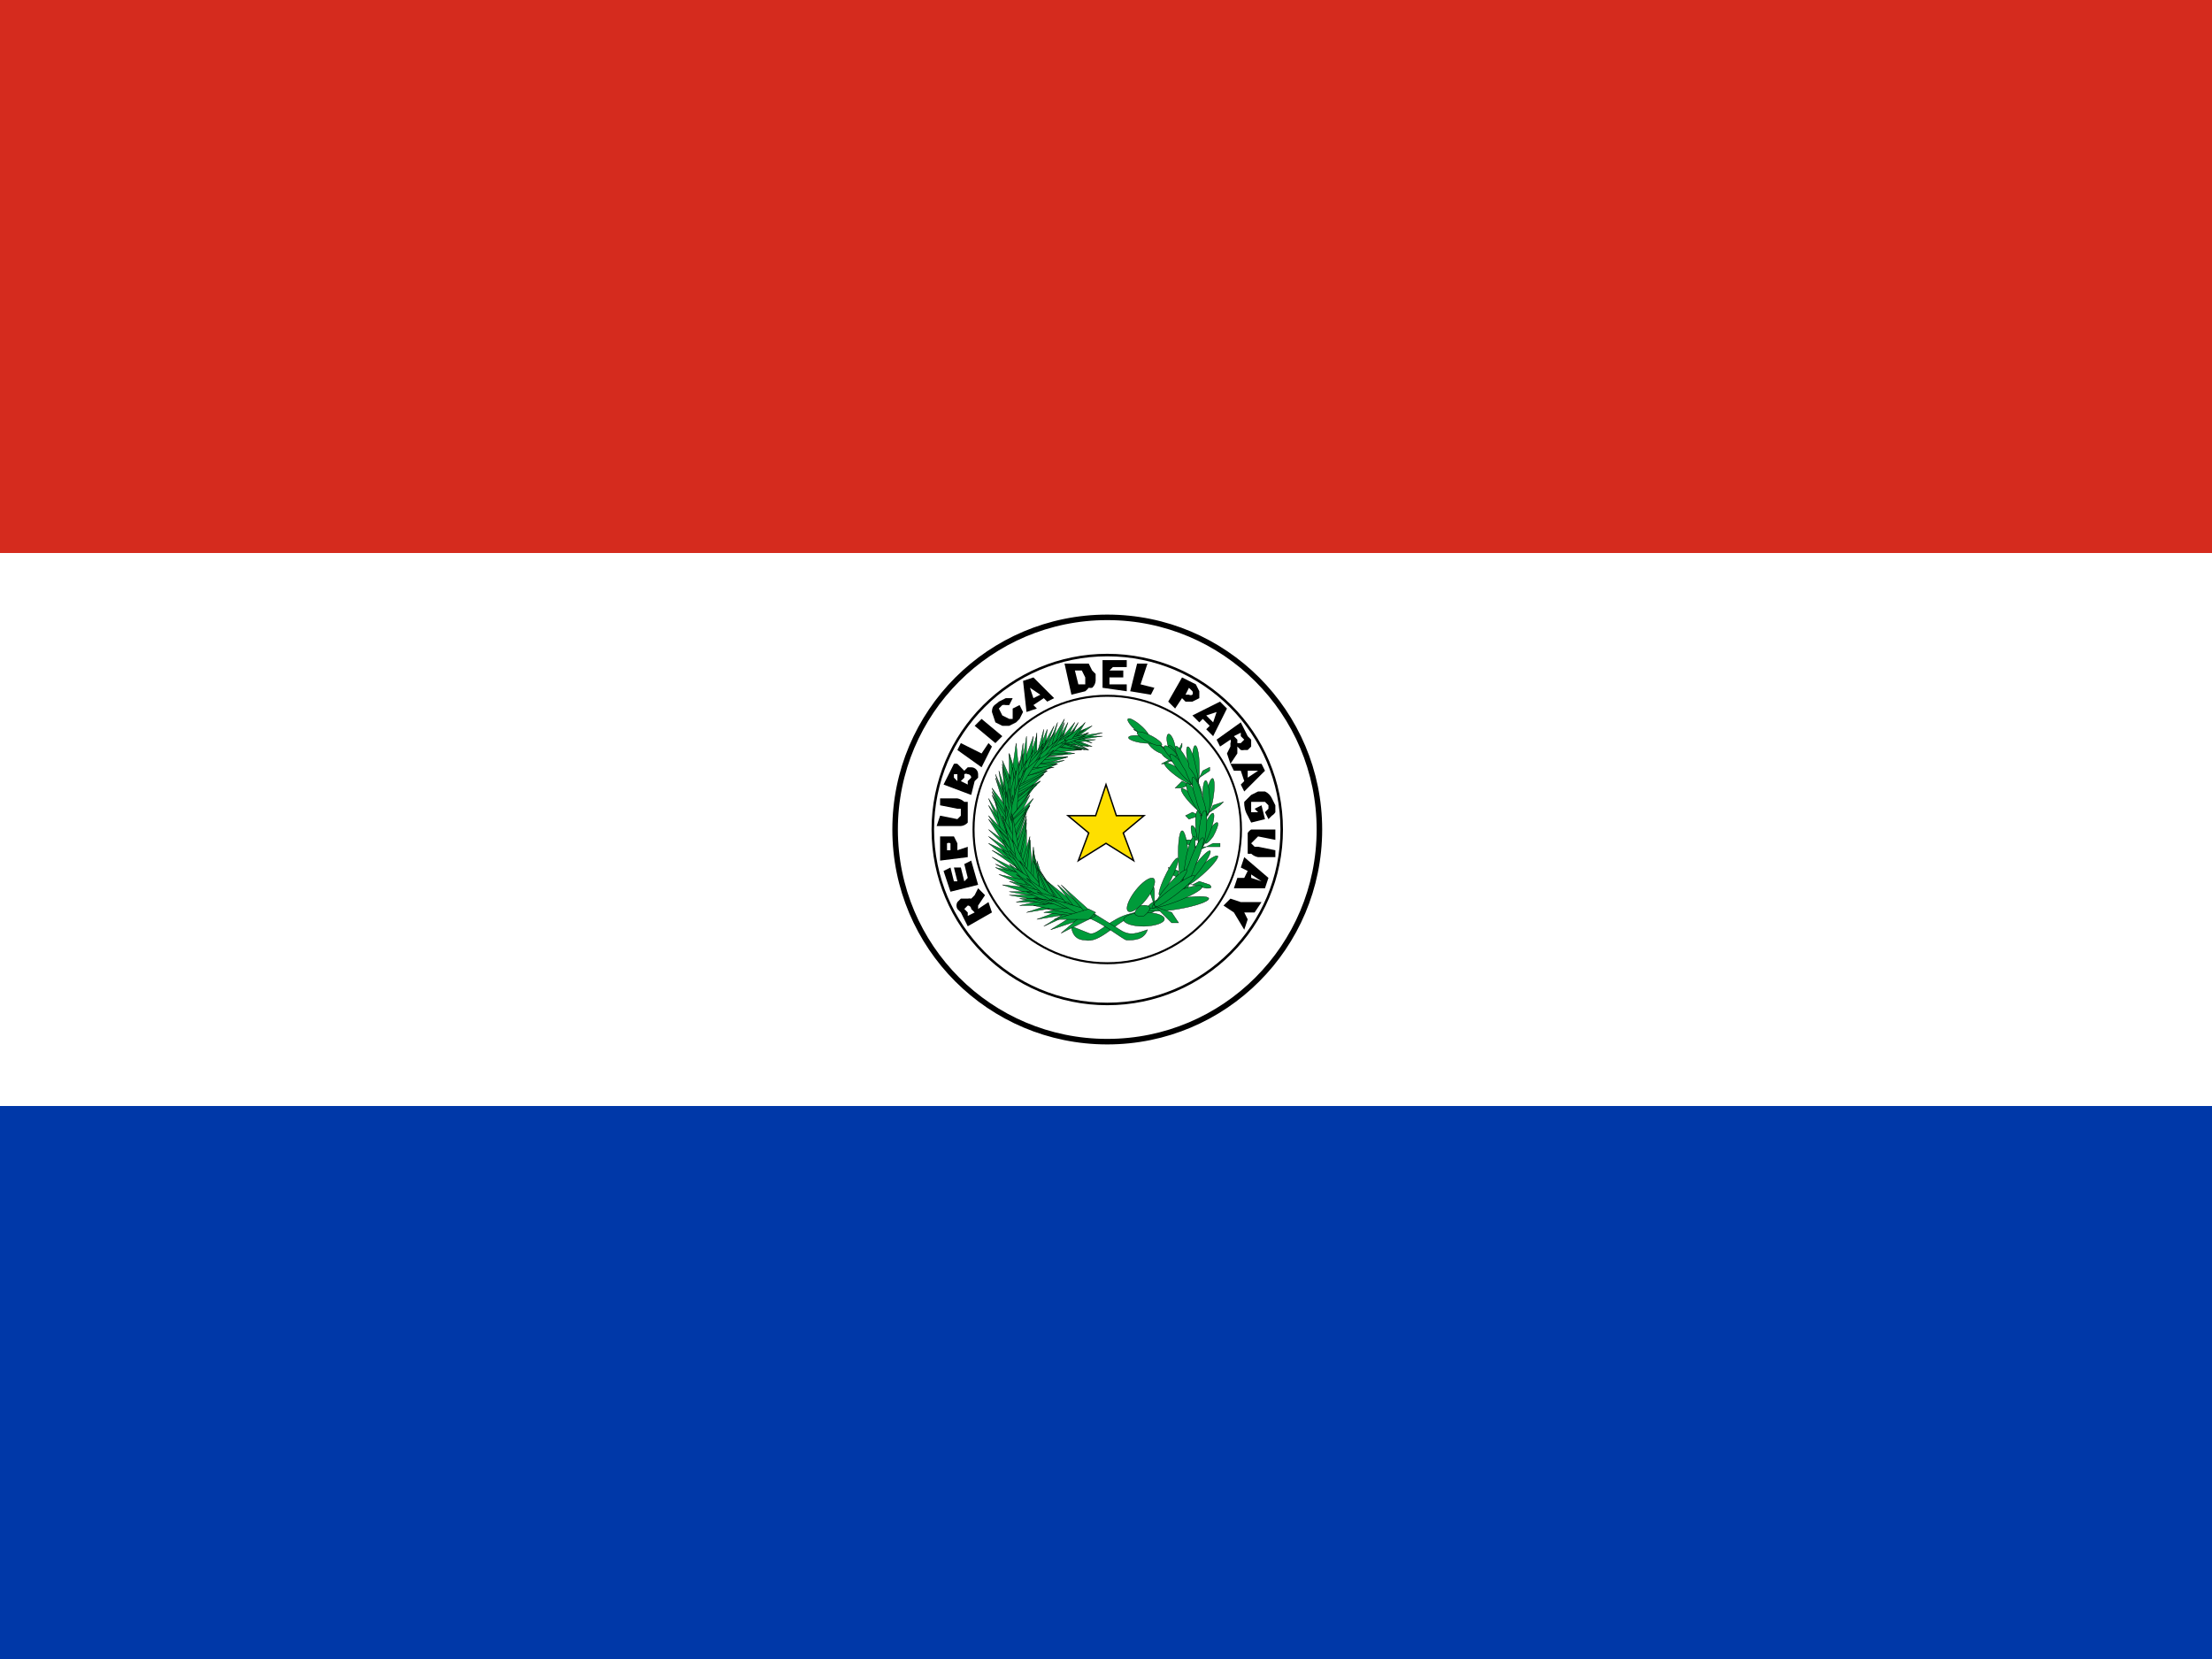
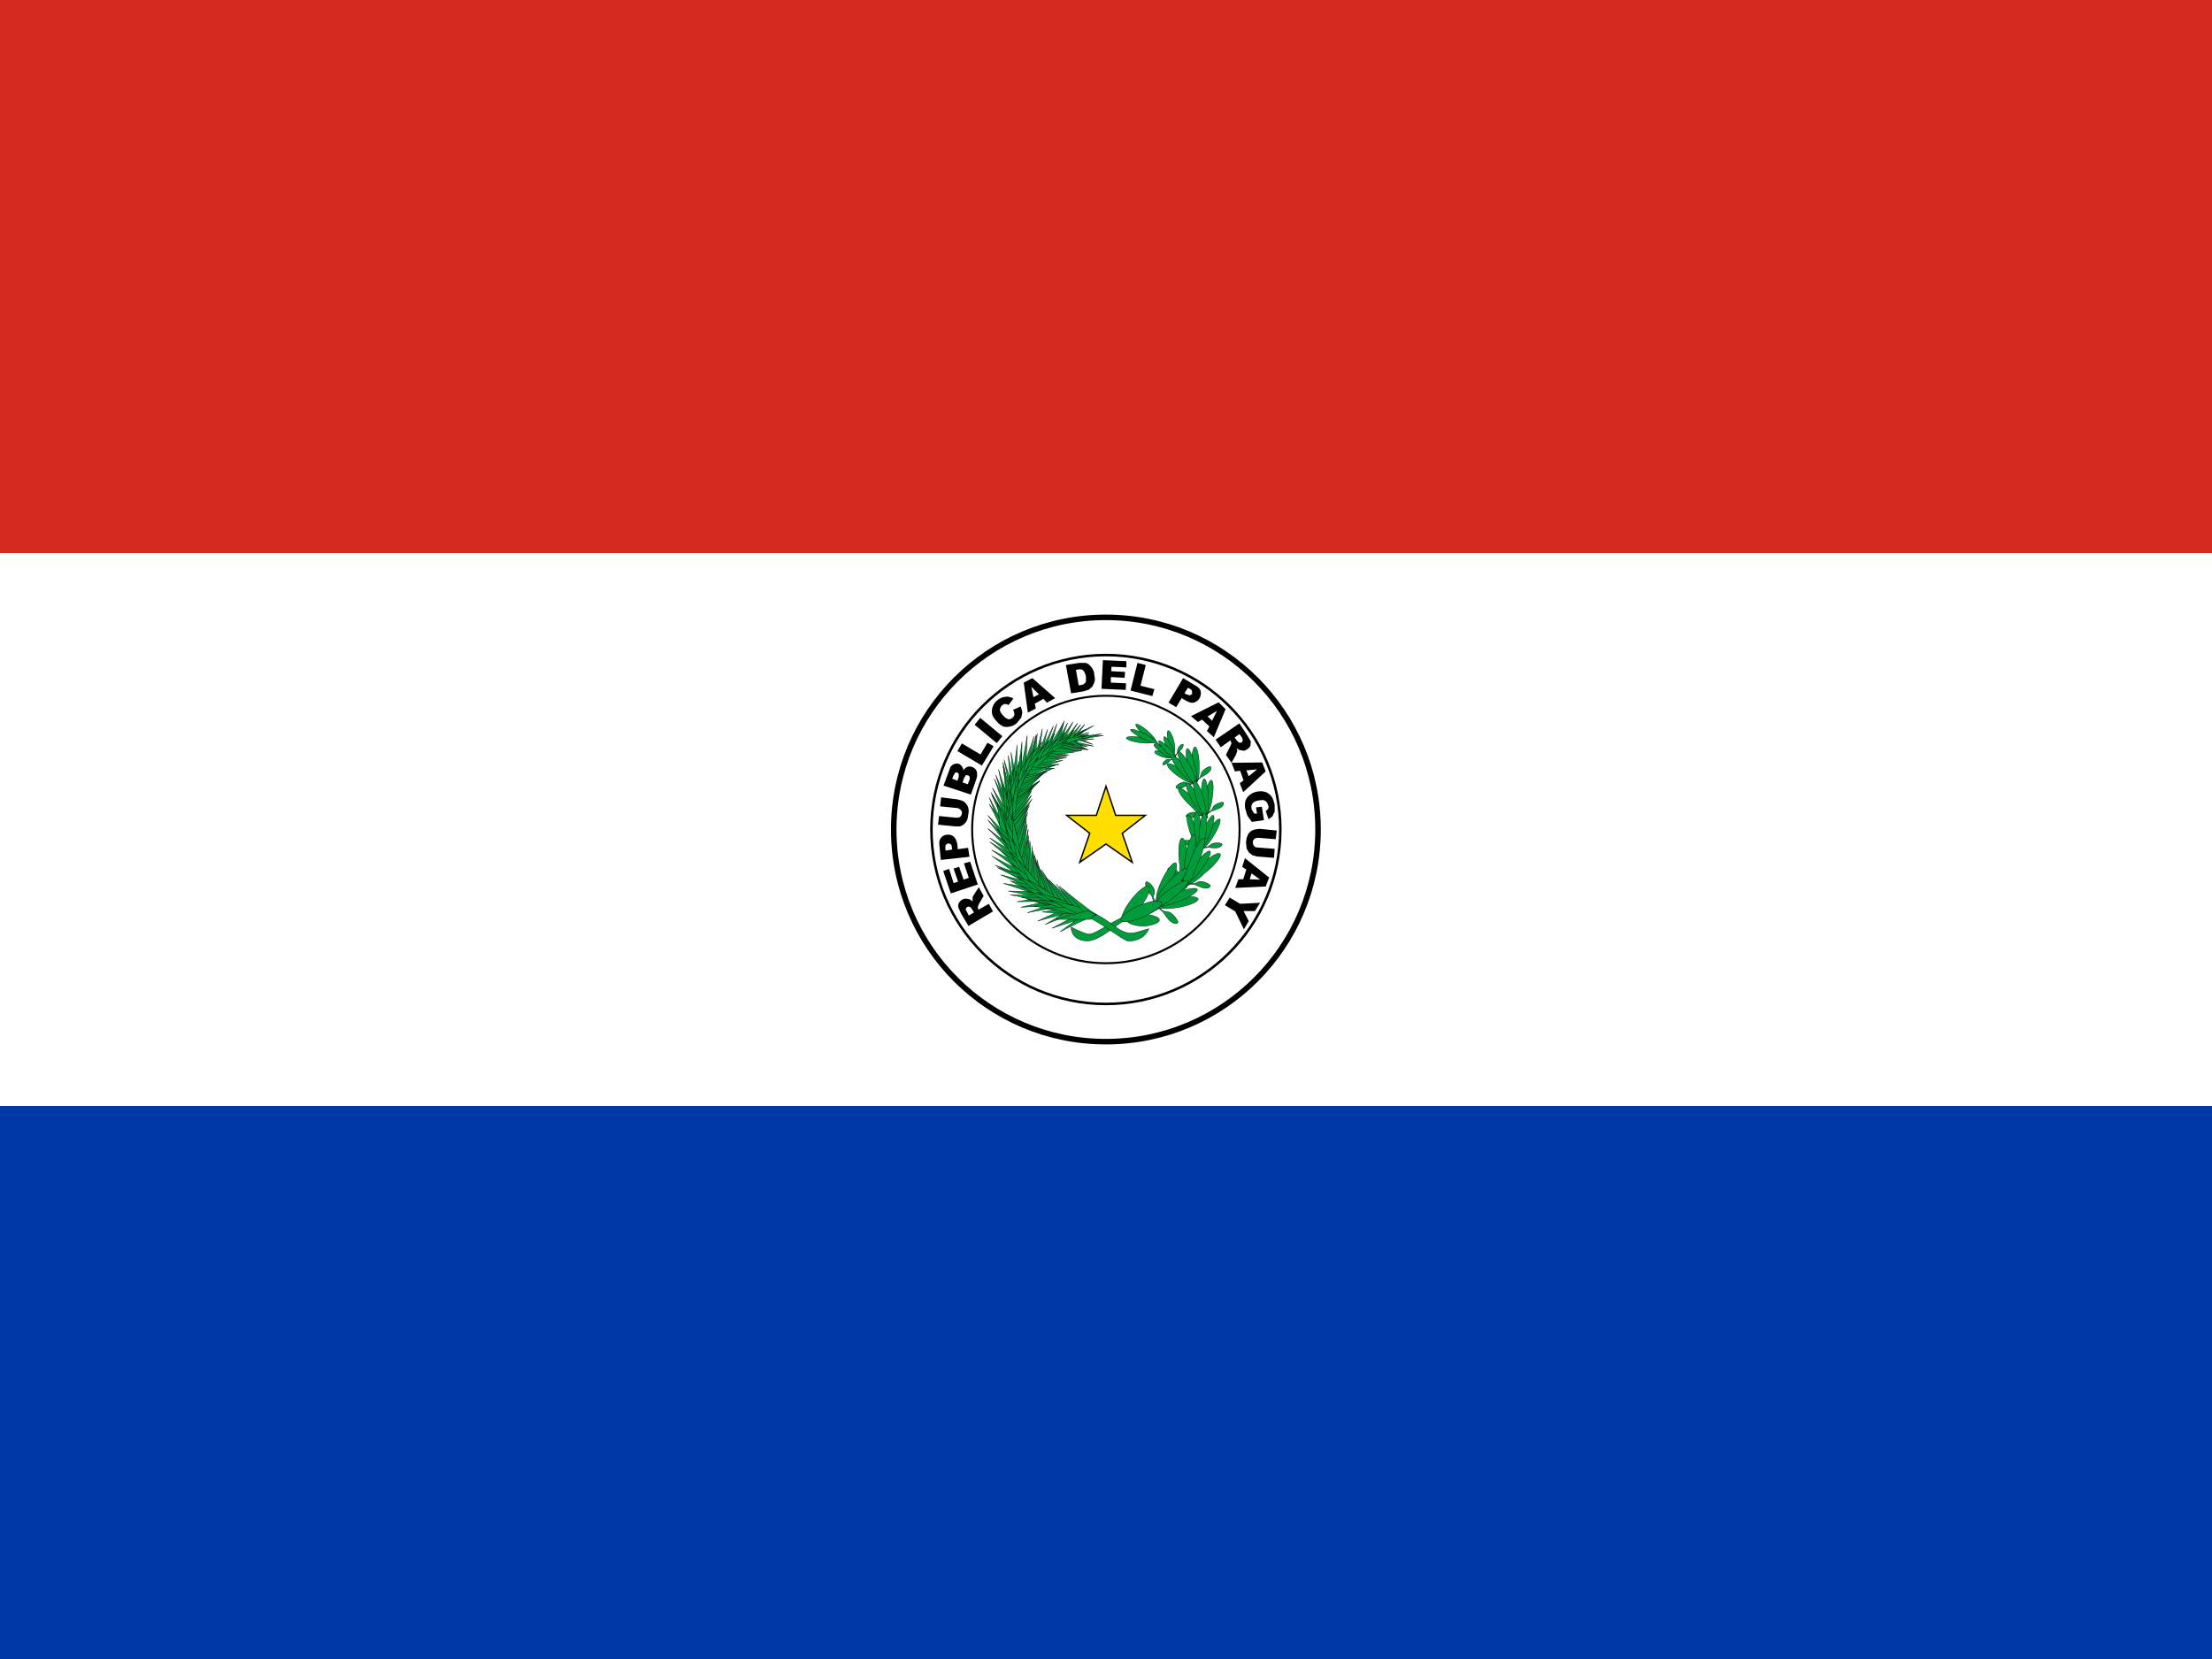
- <svg xmlns="http://www.w3.org/2000/svg" width="640" height="480">
-   <path fill="#0038a8" d="M0 320h640v160H0z" />
+ <svg xmlns="http://www.w3.org/2000/svg" id="flag-icons-py" viewBox="0 0 640 480">
+   <path fill="#0038a8" d="M0 319.7h640V480H0z" />
  <path fill="#fff" d="M0 160h640v160H0z" />
  <path fill="#d52b1e" d="M0 0h640v160H0z" />
-   <g fill="none" stroke="#000" transform="translate(-116) scale(1.45455)">
+   <g fill="none" stroke="#000" transform="translate(-116.4)scale(1.45455)">
    <circle cx="300" cy="165" r="42.2" stroke-width="1.1" />
    <circle cx="300" cy="165" r="34.7" stroke-width=".5" />
    <circle cx="300" cy="165" r="26.6" stroke-width=".4" />
  </g>
-   <path d="m287 264-7 4-2-4-1-1a2 2 0 0 1 0-2l1-1h2a2 2 0 0 1 1 0v1-1l1-1 1-2 2 2-2 3v1l3-2zm-5 0-1-1a1 1 0 0 0-1-1l-1 1 1 1v1zm-7-6-2-6 2-1 1 4h1l-1-4h2l1 4 1-1-1-4 2-1 2 7zm-3-9v-7h4l1 2v2l3-1v3zm3-3v-2a1 1 0 0 0-1 0v2zm-3-13v-2h5a4 4 0 0 1 2 1h1v6a3 3 0 0 1-2 1h-7l1-3 5 1 1-1v-2h-1zm1-6 2-4 1-2a2 2 0 0 1 1 0l1 1 1 1 1-1h1a2 2 0 0 1 2 2v1l-1 1-1 4zm4-1v-2h-1v1zm3 1v-1l1-1a1 1 0 0 0-1-1 1 1 0 0 0-1 0v1l-1 1zm-3-10 1-2 6 3 2-3 1 1-3 6zm5-7 2-2 6 5-2 2zm11-5 2-1 1 2-1 2-1 1-2 1h-2l-2-1-1-3c0-2 1-2 2-3l2-1h2l-1 2h-1a2 2 0 0 0-1 0l-1 1 1 2 2 1h1v-3zm9-3-3 2 1 1-3 1-1-9 3-1 6 6-2 1zm-1-1-3-2 1 3zm7-9h7l1 2 1 1v2a3 3 0 0 1-1 2 3 3 0 0 1-1 0 6 6 0 0 1-1 1l-4 1zm3 2 1 4h2v-2l-1-2h-1zm8-3h7v2h-4l-1 1h4v2h-4v2h5v2l-7-1zm10 1h3l-2 6 4 1-1 2-6-1zm13 4 4 2 1 2v2l-2 1h-2l-1-1-2 3-2-2zm1 5h1a1 1 0 0 0 1 0 1 1 0 0 0 0-1l-1-1zm7 9-2-2-1 1-2-2 8-4 2 2-4 8-2-2zm1-1 1-3-3 1zm1 5 7-5 2 4 1 1v2l-1 1h-1a2 2 0 0 1-1 0l-1-1v2l-2 3-1-3 1-2v-1a1 1 0 0 0 0-1l-3 2zm5-1 1 1v1h1l1-1-1-1v-1zm3 13-1-3h-2l-1-2h9l1 2-6 6-1-2zm1-1 3-2h-3zm2 9 2-1 1 4-4 1-1-2a7 7 0 0 1-1-4l2-2 2-1h2a4 4 0 0 1 2 2l1 2v2a3 3 0 0 1-1 1l-1 1-1-2 1-1v-1l-1-1h-4v3h2zm6 12v2h-5a4 4 0 0 1-2-1 3 3 0 0 1-1 0v-6a3 3 0 0 1 1-1h7v3l-5-1-1 1-1 1 1 1h1zm-9 8 1-2-2-1 1-3 7 6-1 3h-9l1-3zm2 0 3 1-3-2zm3 7-2 3h-3l1 2-1 3-3-5-3-2 2-2 3 1z" />
+   <path d="m287.3 263.7-7.1 4.2-2.2-3.7-.7-1.6a2 2 0 0 1 .1-1.3q.3-.6 1-1 .5-.3 1.1-.3l1.1.2.8.6v-1.3l.3-.5 1.5-2.3 1.4 2.5-1.4 2.4-.3.8.1.6.1.2 3-1.7zm-5.5.3-.6-1-.4-.5-.5-.2-.5.1-.4.6q0 .3.4.9l.5 1zm-6.7-5.5-2.2-6.5 1.7-.6 1.3 4.1 1.3-.4-1.3-3.8 1.6-.5 1.3 3.7 1.5-.5-1.4-4.2 1.8-.5 2.2 6.6zm-2.9-9.7-.4-4.2q-.2-1.4.4-2.1.6-.9 1.8-1t2 .6q.7.7 1 2.2l.1 1.4 3-.4.4 2.6zm3.3-3-.1-.6q0-.7-.4-1l-.7-.2-.6.4q-.2.2-.2 1l.1.7zm-3.5-12.5.3-2.6 4.8.6 1.4.4q.6.3 1 .8t.6 1q.3.9.1 1.9l-.2 1.3q-.2.7-.5 1.1a3 3 0 0 1-1.8 1.3h-1.4l-4.9-.5.3-2.5 5 .5q.6 0 1-.2t.6-1a1 1 0 0 0-.3-1q-.4-.5-1-.6zm1-6 1.7-4.6q.3-1.2 1.1-1.5a2 2 0 0 1 1.6-.2q.7.3 1 .9.3.4.3 1 .5-.7 1.1-1a2 2 0 0 1 1.4 0 2 2 0 0 1 1.5 1.8v1l-.3 1-1.5 4.2zm4-1.4.4-1.1v-.8q0-.2-.4-.5h-.6l-.5.8-.4 1zm3 1 .5-1.2q.2-.6 0-1l-.4-.4h-.7l-.5.9-.4 1.2zm-3-9.6 1.3-2.2 5.4 3.2 2-3.4 1.8 1-3.4 5.6zm5-7.6 1.6-2 6.4 5.3-1.6 2zm11.1-4.3 2.2-1q.4 1 .5 1.7l-.3 1.5-1.2 1.5a4 4 0 0 1-2 1.1 4 4 0 0 1-2 0 5 5 0 0 1-2-1.6q-1.5-1.5-1.3-3.1a4 4 0 0 1 1.6-2.9 4 4 0 0 1 2.3-1q1-.2 2.3.5l-1.4 1.9-.6-.3h-.7l-.6.4a2 2 0 0 0-.6 1.4q.1.6.8 1.4.9 1 1.6 1.2.6.1 1.2-.4t.6-1q0-.7-.4-1.3m8.8-3.2-2.5 1.4.3 1.4-2.3 1.2-1.2-8.7 2.5-1.3 6.6 5.8-2.4 1.3zm-1.3-1.3-2.2-2.2.6 3zm7.8-8.5 3.8-.6h1.8q.8.1 1.3.7c.5.6.7.7.9 1.2q.4.7.4 1.5.3 1.4.1 2l-.6 1.4-1 .9-1.5.5-3.7.6zm2.9 1.4.8 4.5.6-.1q.8-.1 1-.4.4-.2.5-.7v-1.4q-.3-1.3-.8-1.7-.4-.5-1.5-.3zm7.8-2.8 6.8.3v1.8l-4.3-.2-.1 1.3 4 .2-.1 1.7-4-.2v1.6l4.4.2-.1 1.9-7-.3zm10 .8 2.4.6-1.5 6 4 1-.6 2-6.3-1.6zm13.2 4.4 3.7 2.2q1.2.7 1.4 1.6t-.3 2a3 3 0 0 1-1.7 1.3q-1 .2-2.3-.6l-1.2-.7-1.6 2.6-2.2-1.3zm.4 4.4.6.3 1 .3.6-.4v-.7q0-.4-.6-.8l-.6-.3zm7.2 9.6-2.1-2-1.2.7-2-1.7 8-4 2 2-3.4 8.1-2-1.8zm.8-1.7 1.4-2.8-2.7 1.6zm1 5.5 6.9-4.7 2.3 3.5 1 1.7-.1 1.2a2 2 0 0 1-1 1.1q-.5.4-1 .4l-1.2-.2-.8-.5.2.7-.2.6-.2.6-1.3 2.3-1.6-2.3 1.3-2.6.3-.7-.2-.7-.1-.2-2.8 2zm5.5-.6.7.9.4.4q.3.3.5.2l.5-.1.3-.6-.3-.9-.7-.9zm2.6 12.4-1-2.8-1.5.2-1-2.5 8.9-.1 1 2.6-6.5 6-1-2.6zm1.5-1.2 2.4-2-3.1.3zm2.1 9 1.7-.2.6 3.9-3.5.5-1.3-1.8-.6-2a5 5 0 0 1 .1-2.5 4 4 0 0 1 1.3-1.6 5 5 0 0 1 2.2-.9 5 5 0 0 1 2.4.2 4 4 0 0 1 1.7 1.4q.5.9.8 2.2v2l-.6 1.3q-.4.5-1.2.9l-.8-2.4q.4-.1.7-.6t0-1a2 2 0 0 0-.7-1.2q-.5-.5-2-.2a3 3 0 0 0-1.7.7q-.6.7-.4 1.5 0 .5.3.8l.5.8h.8zm5.4 12-.2 2.6-5-.4-1.3-.4-1-.8-.6-1.1-.2-1.8.2-1.3.5-1.2.8-.8 1-.4 1.4-.2 5 .5-.3 2.5-5-.4q-.8 0-1.1.3a1 1 0 0 0-.5 1q0 .7.3 1 .3.5 1 .5zm-9.1 8.8.9-2.8-1.2-.8.8-2.5 7 5.6-1 2.6-8.8.4.9-2.5zm1.9 0 3 .1-2.5-1.8zm3 6.8-1.5 2.4h-3.3l1.5 2.9-1.4 2.4-2.5-5.2-3-1.8 1.4-2.2 3 1.8z" />
  <g fill="#009b3a" stroke="#000" stroke-width=".1">
-     <path d="M328 211s23 10 19 31-17 21-22 23-8 6-10 5l-5-2s0 4 4 4c4 1 9-5 12-6 2 0 18-2 22-23 5-23-20-31-20-32z" />
-     <path d="M340 216a3 1 75 0 1-2 0 3 1 75 1 1 2 0z" />
-     <path d="M339 216a3 1 63 1 1-1 0 3 1 63 0 1 1 0zm-2 2a3 1 17 0 1 0 1 3 1 17 0 1 0-1z" />
-     <path d="M337 217a3 1 34 1 1-1 1 3 1 34 1 1 1-1z" />
-     <path d="M338 216a3 1 46 1 1-1 1 3 1 46 0 1 1-1z" />
-     <path d="m340 219-1 1h-1l-2 1h1l2-1 1-1 1-1 1-2v-1l-1 2v1l-1 1zm7 3a1 5-2 1 1-2-1 1 5-2 1 1 2 1z" />
-     <path d="M346 222a5 1 77 1 1-2 0 5 1 77 1 1 2 0z" />
-     <path d="M342 223a5 1 35 1 1-1 2 5 1 35 1 1 1-2z" />
-     <path d="M343 222a5 1 51 0 1-2 1 5 1 51 1 1 2-1z" />
-     <path d="M344 222a5 1 62 1 1-1 1 5 1 62 1 1 1-2z" />
-     <path d="m346 226-2 1-2-1-2 2h2l2-1h2l1-2 3-2v-1l-2 1-1 2-1 1zm5 5a1 5 9 1 1-2-1 1 5 9 1 1 2 1z" />
-     <path d="M350 231a1 5-2 1 1-2 0 1 5-2 1 1 2 0z" />
-     <path d="M346 231a5 1 46 1 1-1 2 5 1 46 1 1 1-2z" />
-     <path d="M347 231a5 1 62 1 1-2 1 5 1 62 1 1 2-1z" />
-     <path d="M348 231a5 1 73 1 1-2 0 5 1 73 1 1 2 0z" />
-     <path d="M349 236h-2l-2-1-2 1 1 1 3-1h2l1-1 3-2 1-1-3 1-1 2-1 1m2 6a1 5 31 0 1-1-2 1 5 31 0 1 1 2" />
-     <path d="M350 241a1 5 21 0 1-2-1 1 5 21 0 1 2 1m-4-1a5 1 70 0 1-1 2 5 1 70 0 1 1-2" />
-     <path d="M348 240a1 5-5 0 1-2 0 1 5-5 1 1 2 0" />
-     <path d="M349 240a1 5 6 1 1-2 0 1 5 6 1 1 2 0" />
-     <path d="M347 245h-1l-1-2h-3l1 1 2 1 2 1 2-1h4v-1h-2l-2 1h-2m1 8a1 6 48 1 1-1-2 1 6 48 1 1 1 2" />
-     <path d="M347 252a1 6 37 1 1-1-2 1 6 37 1 1 1 2" />
-     <path d="M344 249a1 6-3 1 1-3 1 1 6-3 1 1 3-1" />
-     <path d="M345 249a1 6 12 0 1-2 0 1 6 12 1 1 2 0" />
-     <path d="M346 250a1 6 22 1 1-2 0 1 6 22 1 1 2 0" />
-     <path d="m343 255-2-1v-2l-3-1 1 2 2 1 2 1 2 1 4 1c1 0 2 0 1-1l-3-1-2 1-2-1m-2 8a1 6 80 1 1 0-3 1 6 80 1 1 0 3" />
-     <path d="M340 261a1 6 69 0 1 0-3 1 6 69 0 1 0 3M338 256a1 6 26 0 1-2 0 1 6 26 1 1 2 0" />
-     <path d="M340 257a1 6 42 0 1-2-1 1 6 42 0 1 2 1" />
-     <path d="M340 259a1 7 53 1 1-1-2 1 7 53 0 1 1 2" />
-     <path d="M334 262v-4c0-2-1-3-2-3v2l1 2 1 3 2 2 3 3h2l-2-3-3-1-2-1" />
-     <path d="M331 268a2 6 89 0 1 0-4 2 6 89 0 1 0 4" />
-     <path d="M330 262a2 6 38 0 1-3-2 2 6 38 1 1 3 2" />
-     <path d="M331 265a2 6 66 0 1-1-3 2 6 66 0 1 1 3m1-53a4 1 41 0 1-1 1 4 1 41 1 1 1-1m-1 1a4 1 8 0 1 0 2 4 1 8 1 1 0-2" />
-     <path d="M331 212a4 1 27 1 1 0 2 4 1 27 0 1 0-2m-27 50 9 3c5 1 12 7 13 7 2 0 5 0 6-3-3 1-5 2-8 0l-8-5-12-4v2m5-46 6-4-6 2-1 1 1 1" />
-     <path d="m315 217-8-1 5-7-3 6 6 2" />
-     <path d="m308 216 5-4-6 3v1h1" />
-     <path d="m314 217-8-2 5-6-3 6 6 2" />
-     <path d="m307 216 6-2-6 1-1 1h1" />
-     <path d="m313 217-8-1 4-7-2 6 6 2" />
-     <path d="m307 216 4-5-6 4v1h2" />
-     <path d="M313 217h-9l4-8-2 7 7 1" />
-     <path d="m306 217 5-4-6 3-1 1h2" />
-     <path d="m312 217-10 1 6-10-3 8 7 1" />
-     <path d="m304 218 7-6-8 4-1 2h2" />
-     <path d="m311 218-9 1 4-10-2 8 7 1" />
-     <path d="m303 219 5-7-6 6v1h1" />
-     <path d="m309 218-9 1 5-9-3 8h7" />
-     <path d="m302 220 7-6-8 4v2h1" />
-     <path d="m309 219-10 2 4-10-1 8h7" />
-     <path d="m301 220 4-8-5 7v2l1-1" />
-     <path d="m309 219-10 3 3-11-1 9 8-1" />
-     <path d="m300 222 6-8-7 6v2h1" />
-     <path d="m308 220-10 3 2-11v9l8-1" />
-     <path d="m299 223 4-9-5 8v2l1-1" />
-     <path d="m306 221-10 3 4-11-1 8h7" />
-     <path d="m298 224 7-7-8 5v2h1" />
-     <path d="m305 222-10 2 4-11-1 9h7" />
-     <path d="m297 223 5-8-6 7v2l1-1" />
-     <path d="m306 221-11 5 2-13v10l9-2" />
-     <path d="m297 225 5-9-7 8v2l2-1" />
-     <path d="m304 222-10 6 2-13v10l8-3" />
-     <path d="m296 227 3-10-5 9v2l2-1" />
-     <path d="m303 223-11 6 2-14 1 10 8-2" />
-     <path d="m295 228 6-9-8 7v3l2-1" />
-     <path d="m303 223-10 8-1-13 3 9 8-4" />
-     <path d="m295 228 1-10-3 10 1 2 1-2" />
-     <path d="m302 224-10 8v-14l2 10 8-4" />
-     <path d="m294 230 3-10-5 9 1 3 1-2" />
-     <path d="m302 224-9 9-3-13 4 9 8-5" />
-     <path d="m294 232 1-12-3 11 1 2 1-1" />
-     <path d="m301 226-10 8-1-13 3 9 8-4" />
-     <path d="m293 233 4-11-5 10v2l1-1" />
-     <path d="m301 226-9 9-2-13 3 9 8-5" />
-     <path d="m294 233-1-11-2 11 1 2 2-2" />
-     <path d="m300 227-9 9-2-13 3 9 8-5" />
-     <path d="m293 235 1-12-3 11 1 2 1-1" />
-     <path d="m299 227-7 10-4-13 4 9 7-6" />
-     <path d="m293 236-1-12-1 11 1 2 1-1" />
-     <path d="m299 228-7 10-4-13 4 9 7-6" />
-     <path d="m294 237 1-12-3 11v2l2-1" />
-     <path d="m298 229-6 11-5-12 6 8 5-7" />
-     <path d="m293 238-3-11 1 11 2 2v-2" />
-     <path d="m298 230-6 12-5-13 5 8 6-7" />
-     <path d="m293 240-1-12-1 12 1 2 1-2" />
-     <path d="m299 231-7 11-5-12 5 8 7-7" />
-     <path d="m293 240-2-11v12l1 2 1-3" />
-     <path d="m298 233-7 10-5-12 5 8 7-6" />
-     <path d="m292 242 1-12-3 11 1 2 1-1" />
-     <path d="m298 233-6 12-6-12 6 8 6-8" />
-     <path d="m292 243-4-11 2 11 1 2 1-2" />
-     <path d="m297 234-4 13-7-11 7 7 4-9" />
-     <path d="m295 244-4-11 2 11 1 2 1-2" />
-     <path d="m297 235-4 13-7-11 7 7 4-9" />
-     <path d="m295 245-5-9 3 10 2 2v-3" />
-     <path d="m297 236-2 13-9-9 7 5c2-2 3-6 4-9" />
-     <path d="m295 247-2-11v11l2 2v-2" />
-     <path d="m297 237-1 14-10-9 8 5 3-10" />
-     <path d="m296 248-7-8 5 9 2 1v-2" />
-     <path d="m297 238-1 14-10-8 9 4 2-10" />
-     <path d="m296 249-5-9 3 11 2 1v-3" />
-     <path d="M297 240v13l-10-7 8 4 2-10" />
-     <path d="m297 251-7-8 5 10 2 1v-3" />
-     <path d="m298 242-1 13-10-7 8 4 3-10" />
-     <path d="m298 253-5-10 2 11 2 1 1-2" />
-     <path d="M298 243v13l-10-6 8 3 2-10" />
-     <path d="m298 252-8-6 7 8h2l-1-2" />
-     <path d="m298 243 1 14-11-6 9 2 1-10" />
-     <path d="m299 254-7-8 6 10 1 1v-3" />
-     <path d="m299 245 1 13-11-5 9 2 1-10" />
-     <path d="m301 256-9-6 7 8h2v-2" />
-     <path d="m299 246 3 14-12-4 9 1v-11" />
-     <path d="m302 257-7-8 5 9 2 1v-2" />
-     <path d="m299 247 4 13-11-2h9l-2-11" />
-     <path d="m302 257-10-2 9 4h2l-1-2" />
-     <path d="m300 249 4 12-12-2h9l-1-10" />
-     <path d="m303 258-9-5 9 7h2l-2-2" />
-     <path d="m299 249 7 12h-12l9-2-4-10" />
-     <path d="m305 259-10-3 9 5h2l-1-2" />
-     <path d="m300 251 7 11h-12l9-2-4-9" />
-     <path d="m306 260-9-6 8 8h2l-1-2" />
-     <path d="M301 252c2 3 5 8 8 10l-12 2 9-3-5-9" />
-     <path d="M307 260h-10l10 3 1-1-1-2m5-46 7-1h-7l-1 1h1" />
-     <path d="m316 215-7-2 7-3-4 3 4 2" />
-     <path d="m312 214 7-2-7 1-1 1h1" />
-     <path d="m316 216-8-1 6-6-3 5 5 2" />
-     <path d="m310 215 7-1h-9l2 1" />
-     <path d="m315 216-8-1 7-4-4 3 5 2" />
-     <path d="m309 215 6-3-7 2 1 1" />
-     <path d="m315 217-7-3 5-4-3 4 5 3" />
-     <path d="m309 215 5-2-5 1-1 1h1m-4 45h-10l10 2 2-1-2-1" />
-     <path d="m307 260-10-2 10 5 2-1-2-2" />
-     <path d="m309 261-10-1 10 3 1-1-1-1" />
-     <path d="m302 254 10 10-12 2 8-3-6-9" />
-     <path d="m310 261-10-3 10 6 1-1-1-2" />
-     <path d="m303 255 10 8-11 5 8-5-7-8" />
-     <path d="m311 262-9 2 9 1 2-2-2-1" />
-     <path d="m309 261-10 1 10 2 2-1-2-2" />
-     <path d="m311 262-10-2 10 4h1l-1-2z" />
-     <path d="M312 262c1 1-9 1-9 1l10 2 1-1-2-2z" />
-     <path d="m306 256 10 9-12 4 8-5-6-8z" />
-     <path d="m314 263-10-3 9 5h2l-1-2z" />
-     <path d="m307 256 10 9-10 5 7-6-7-8z" />
-     <path d="m315 263-10 3h10l2-2-2-1z" />
+     <path d="M328.1 211.3s23.4 10.1 19.3 30.9-17 20.6-22.2 23c-5 2.2-8.6 5.5-10.6 5s-4.7-2-4.7-2-.2 3.5 3.9 4c4.1.7 9.5-5.3 12-6 2.6-.6 18.5-2.4 22.4-23.5 4.5-22.6-20-30.7-20-31.4z" />
+     <path d="M339.9 215.8a3.2.8 75.1 0 1-1.5 0 3.2.8 75.1 1 1 1.5 0z" />
+     <path d="M339.1 216a3.3.7 63.3 1 1-1.4.5 3.3.7 63.3 0 1 1.4-.5zm-2.3 1.5a3.1.8 17 0 1-.2 1.6 3.1.8 17 0 1 .2-1.6z" />
+     <path d="M337.1 216.7a3.3.7 34.2 1 1-.7 1.3 3.3.7 34.2 1 1 .7-1.3z" />
+     <path d="M338.1 216.3a3.3.7 46.2 1 1-1 1 3.3.7 46.2 0 1 1-1z" />
+     <path d="m339.7 219.2-1 .6c-.3 0-.6-.3-1.2 0s-1 .9-1.1 1.2q-.1.6.9.1t1.2-1.1l1.3-.7.8-1.3c.3-.4 1.2-1 1.6-1.8q.4-1-.2-.9a3 3 0 0 0-1.2 1.3c-.2.4 0 1-.3 1.4zm7.3 2.4a1 4.8-1.6 1 1-2.2-.5 1 4.8-1.6 1 1 2.2.5z" />
+     <path d="M345.8 221.5a5 1 77.5 1 1-2.2.1 5 1 77.5 1 1 2.1 0z" />
+     <path d="M342 222.7a4.7 1.1 35 1 1-.7 2.2 4.7 1.1 35 1 1 .7-2.2z" />
+     <path d="M342.8 221.6a5 1 50.9 0 1-1.4 1.6 5 1 50.9 1 1 1.4-1.5z" />
+     <path d="M344.3 221.5a5.1 1 61.8 1 1-1.8 1 5.1 1 61.8 1 1 1.8-1z" />
+     <path d="m345.6 226.4-1.8.4c-.3 0-.6-.7-1.5-.5q-1.4.4-2 1.2-.4.8 1.2.6c1.2-.2 1.6-1 2.2-1l2-.4c.2-.4 1-1.2 1.5-1.6s2-1 2.7-1.8.7-1.6 0-1.5a5 5 0 0 0-2 1.3c-.5.6-.4 1.5-.9 2zm5.1 4.9a1 4.8 8.7 1 1-2-1 1 4.8 8.7 1 1 2 1z" />
+     <path d="M349.6 231a1 5-2 1 1-2-.3 1 5-2 1 1 2 .3z" />
+     <path d="M345.7 231.4a4.7 1.1 46 1 1-1 2 4.7 1.1 46 1 1 1-2z" />
+     <path d="M346.7 230.5a5 1 61.8 1 1-1.7 1.3 5 1 61.8 1 1 1.7-1.3z" />
+     <path d="M348.1 230.7a5.1 1 72.5 1 1-1.9.7 5.1 1 72.5 1 1 2-.7z" />
+     <path d="M348.5 235.8h-1.7c-.3 0-.5-.8-1.4-.8a3 3 0 0 0-2.1.8q-.6.7 1 .8c1.6.1 1.7-.5 2.3-.6h2l1.8-1.2c.6-.4 2.1-.6 3-1.3.7-.6.9-1.4.3-1.4a5 5 0 0 0-2.3.9c-.5.4-.6 1.3-1.2 1.7-.4.2-1.6 1.1-1.7 1m2.5 6.4a1 4.8 31.3 0 1-1.4-1.7 1 4.8 31.3 0 1 1.4 1.7" />
+     <path d="M350.1 241.3a1 5 20.6 0 1-1.8-1.1 1 5 20.6 0 1 1.8 1.1m-3.7-1.2a4.8 1 70 0 1-1.8 1.5 4.8 1 70 0 1 1.8-1.5" />
+     <path d="M347.6 239.7a1 5.1-4.9 0 1-2 .5 1 5.1-4.9 1 1 2-.5" />
+     <path d="M349 240.4a1 5.2 5.5 1 1-2-.1 1 5.2 5.5 1 1 2 .1" />
+     <path d="M347.3 245.3s-1.4-.5-1.6-.7-.1-.8-1-1.3a3 3 0 0 0-2.2 0q-.8.2.6 1c1 .6 1.8.2 2.3.4l1.8.9c.5-.2 1.6-.3 2.2-.4s2.1.4 3.2 0c.9-.3 1.3-1 .7-1.2a5 5 0 0 0-2.3 0c-.7.1-1.1 1-1.8 1-.5 0-1.9.4-2 .3m1 7.7a1.3 5.5 48.5 1 1-1.1-2.4 1.3 5.5 48.5 1 1 1 2.4" />
+     <path d="M347.3 251.9a1.2 5.8 37.5 1 1-1.5-2 1.2 5.8 37.5 1 1 1.5 2" />
+     <path d="M343.7 249.2a1.3 5.5-3.5 1 1-2.4 1 1.3 5.5-3.5 1 1 2.4-1" />
+     <path d="M345.1 249.2a1.2 5.9 11.6 0 1-2.3-.2 1.2 5.9 11.6 1 1 2.3.1" />
+     <path d="M346.3 250.4a1.2 6 22.1 1 1-2.1-.8 1.2 6 22.1 1 1 2.1.8" />
+     <path d="m343 255.3-1.6-1.4c-.2-.3.1-1-.7-1.8s-1.8-1-2.4-1q-1 .2.3 1.6c1 1 2 .8 2.4 1.2q1 .7 1.7 1.6l2.6.4c.7 0 2.2 1.1 3.5 1.1 1 0 1.8-.5 1.2-1a5 5 0 0 0-2.6-1c-.8 0-1.5.8-2.2.6l-2.3-.3m-2.3 7.3a1.4 6 79.8 1 1 .3-2.9 1.4 6 79.8 1 1-.3 2.9" />
+     <path d="M340.5 261a1.3 6.4 68.5 0 1-.5-2.6 1.3 6.4 68.5 0 1 .5 2.7" />
+     <path d="M338.4 256.4a1.4 6 26.2 0 1-2.8-.5 1.4 6 26.2 1 1 2.8.5" />
+     <path d="M339.9 257.2a1.3 6.5 41.8 0 1-2.3-1.5 1.3 6.5 41.8 0 1 2.3 1.5" />
+     <path d="M340.3 259.1a1.3 6.5 52.7 1 1-1.6-2 1.3 6.5 52.7 0 1 1.6 2" />
+     <path d="m334.4 261.7-.7-2.2c-.1-.4.6-.8.3-2a4 4 0 0 0-1.9-2.3q-1-.5-.5 1.6c.4 1.4 1.4 1.9 1.7 2.6l.8 2.4 2.2 1.9c.6.5 1.5 2.4 2.7 3.1 1 .7 2 .5 1.8-.2a6 6 0 0 0-2-2.4c-.7-.6-1.8-.3-2.5-.8-.4-.5-2-1.6-2-1.7" />
+     <path d="M330.8 268a1.8 6.1 89 0 1 0-3.5 1.8 6.1 89 0 1 0 3.5" />
+     <path d="M330 262.5a1.7 6.3 37.6 0 1-2.7-2.2 1.7 6.3 37.6 1 1 2.6 2.2" />
+     <path d="M330.8 265.3a1.7 6.2 66.5 0 1-1.2-3.3 1.7 6.2 66.5 0 1 1.2 3.3m1.7-53.4a3.8.8 41.1 0 1-1.5.8 3.8.8 41.1 1 1 1.5-.8m-1.9 1.5a3.9.8 8.2 0 1 .3 1.6 3.9.8 8.2 1 1-.3-1.6" />
+     <path d="M331.4 212.4a4 .7 26.8 1 1-.8 1.3 4 .7 26.8 0 1 .8-1.3M303.7 262s5.1 1.1 9.6 2.7 11.3 7.2 13.1 7.6c2 0 4.9-.7 6-3.6-3.2.8-5 2.1-8 .5-1.1-.4-4.6-3.6-8.5-5.3-3.8-1.7-11.5-3.6-11.5-3.6l-.7 1.7m5.5-46.5 5.9-3.1-6.5 1.7-.8 1.1 1.4.3" />
+     <path d="M314.8 217c-2.3-.5-5.8-1.3-8-1.4 1.5-1.7 3.6-4.7 5-6.4-1 1.7-2.3 4-2.8 5.5 1.5.9 4 1.6 5.8 2.2" />
+     <path d="m308.1 215.9 5.3-4.1-6.1 2.7-.6 1.3h1.4" />
+     <path d="M313.7 216.9c-2.3-.5-5.8-1.3-8-1.5 1.4-1.7 3.5-4.7 4.8-6.6-.8 1.8-2.2 4.1-2.7 5.8 1.6.9 4.1 1.6 6 2.3" />
+     <path d="m307.3 216.2 6.1-2.6-6.6 1.1-.9 1 1.3.5" />
+     <path d="M313 217c-2.3-.3-6-.7-8.2-.6 1.3-2 3-5.3 4.1-7.3-.6 1.9-1.7 4.4-2 6.1 1.7.8 4.3 1.2 6.1 1.7" />
+     <path d="m306.6 216.2 4.2-5-5.3 3.9-.3 1.3 1.4-.2" />
+     <path d="M313 217.3c-2.5 0-6.4-.3-8.8 0 1.2-2.3 2.7-6 3.6-8.3-.4 2.1-1.3 5-1.4 6.9 1.8.6 4.6 1 6.6 1.4" />
+     <path d="m305.8 217.4 5-4.9-6.1 3.5-.4 1.4h1.5" />
+     <path d="M311.9 217.4c-2.7 0-6.8-.1-9.5.2 1.8-2.5 4.2-6.6 5.6-9.1-1 2.3-2.4 5.4-3 7.5 1.9.7 4.8 1 6.9 1.4" />
+     <path d="m304 217.8 6.6-5.5-7.4 3.9-.8 1.6h1.6" />
+     <path d="M311 217.6c-2.7.4-6.9.8-9.4 1.5 1.3-2.7 3.1-7 4.2-9.7-.6 2.4-1.7 5.6-2 7.8 2 .4 5 .3 7.1.4" />
+     <path d="m303.2 218.9 5-7-6.3 5.7-.3 1.7 1.6-.4" />
+     <path d="M309.4 218.4c-2.6.3-6.8.5-9.4 1 1.5-2.6 3.5-6.8 4.8-9.4-.8 2.3-2 5.5-2.4 7.7 2 .5 5 .5 7 .7" />
+     <path d="m302.3 219.6 6.4-5.5-7.3 3.9-.7 1.6h1.6" />
+     <path d="M308.7 218.7c-2.7.6-6.9 1.3-9.4 2.1 1.2-2.7 2.8-7.1 3.8-9.8-.5 2.4-1.4 5.6-1.6 7.8 2 .3 5 0 7.2-.1" />
+     <path d="m301.2 220 4-7.7-5.4 6.6-.1 1.7 1.5-.7" />
+     <path d="M308.7 219.1c-3 .8-7.4 1.8-10 2.8 1-3.1 2.1-8 2.9-11.1-.3 2.7-.9 6.3-.8 8.8 2.3.2 5.5-.3 7.8-.5" />
+     <path d="m300.4 221.7 5.2-7.6-6.6 6.1-.3 2 1.7-.5" />
+     <path d="M307.5 220c-2.8.9-7.2 2.1-9.8 3.3.8-3.2 1.8-8.1 2.4-11.2-.1 2.7-.5 6.3-.3 8.7 2.2.1 5.4-.6 7.7-.8" />
+     <path d="m299.4 222.8 3.9-8.4-5.6 7.2v2l1.7-.8" />
+     <path d="M306.4 221.2c-2.8.6-7.3 1.5-10 2.4 1.1-3 2.5-8 3.4-11-.4 2.7-1.1 6.4-1.1 8.7 2.2.3 5.4-.1 7.7-.2" />
+     <path d="m298.4 223.6 6.4-6.6-7.5 4.9-.6 1.8 1.7-.1" />
+     <path d="M305.2 222.3c-2.9.4-7.3.8-10 1.5 1.3-3 3-7.8 4-10.8-.6 2.7-1.5 6.3-1.7 8.7 2.2.5 5.4.4 7.7.6" />
+     <path d="m297.2 223 4.3-8.3-5.9 7v1.9l1.6-.7" />
+     <path d="M305.5 221.3c-3 1.3-8 3-10.9 4.6 1-3.7 2-9.5 2.6-13.1 0 3.1-.5 7.4-.3 10.1 2.5 0 6-1.1 8.6-1.6" />
+     <path d="m296.6 225.4 5.2-9.4-6.9 8-.2 2.2 1.9-.8" />
+     <path d="M304.3 222.5c-3 1.4-7.8 3.4-10.6 5.1.8-3.6 1.5-9.5 2-13 0 3-.2 7.3.1 10 2.5-.3 6-1.5 8.5-2.1" />
+     <path d="m295.5 226.8 3.8-10.1-5.7 9 .2 2.3 1.7-1.2" />
+     <path d="M303 223.3c-3 1.5-7.8 3.5-10.6 5.3.7-3.7 1.4-9.5 1.9-13.1 0 3-.2 7.3.2 10 2.5-.3 6-1.6 8.5-2.2" />
+     <path d="m294.7 228 5.8-8.9-7.4 7.3-.3 2.2 1.9-.6" />
+     <path d="M302.7 222.8c-2.7 2.2-7 5.4-9.4 7.8 0-3.8-.5-9.5-.8-13 .6 2.9 1.3 7 2.3 9.5 2.4-.9 5.5-3 8-4.2" />
+     <path d="m295 228.5.6-10.7-2.8 10.4.8 2 1.4-1.7" />
+     <path d="M302 223.8c-2.8 2.2-7 5.3-9.5 7.7 0-3.7-.5-9.5-.8-13 .7 3 1.3 7 2.3 9.5 2.4-.8 5.5-3 8-4.2" />
+     <path d="m294.3 230.3 2.7-10.5-4.7 9.6.3 2.2 1.7-1.3" />
+     <path d="M301.6 224c-2.5 2.6-6.6 6.4-8.9 9-.4-3.7-1.5-9.6-2.2-13.2 1 3 2.1 7.1 3.4 9.5 2.3-1.1 5.4-3.6 7.7-5.2" />
+     <path d="m294.3 231.6.5-11.1-2.7 10.8.8 2 1.4-1.7" />
+     <path d="M300.8 226c-2.7 2.2-7 5.5-9.6 8 0-3.8-.7-9.8-1-13.5.7 3 1.5 7.3 2.5 9.9 2.5-1 5.7-3.1 8.1-4.5" />
+     <path d="m293.5 232.9 3.8-10.5-5.8 9.3.2 2.3 1.8-1.1" />
+     <path d="M300.8 226c-2.5 2.5-6.3 6.4-8.5 9.1-.4-3.8-1.5-9.8-2.1-13.4 1 3 2 7.2 3.2 9.6 2.3-1.2 5.1-3.7 7.4-5.3" />
+     <path d="m293.6 233.4-.4-11-1.8 11 1 1.9 1.2-1.9" />
+     <path d="M299.6 226.8c-2.4 2.6-6.1 6.5-8.2 9.3-.5-4-1.8-9.8-2.5-13.5 1 3 2.3 7.2 3.5 9.6 2.2-1.2 5-3.8 7.2-5.4" />
+     <path d="m293 234.5 1.2-11.2-3.3 10.6.7 2.2 1.4-1.6" />
+     <path d="M299 227.2c-2 2.9-5.5 7-7.4 10-.8-3.8-2.5-9.5-3.5-13 1.3 2.8 2.8 6.8 4.2 9.1 2.1-1.4 4.7-4.2 6.8-6" />
+     <path d="m293 235.6-.8-11.3-1.4 11.2 1 2 1.1-2" />
+     <path d="M298.9 227.9c-2 3-5.3 7.3-7 10.4-1-3.8-3-9.5-4.2-13 1.4 2.8 3.1 6.8 4.7 9 2-1.5 4.5-4.5 6.5-6.4" />
+     <path d="m293.6 236.6 1.2-11.3-3.2 10.6.6 2.3 1.4-1.6" />
+     <path d="M298.4 229c-1.7 3.1-4.5 8-6 11.3-1.3-3.6-3.8-9-5.3-12.4 1.7 2.6 3.7 6.3 5.5 8.4 1.9-1.8 4-5.2 5.8-7.4" />
+     <path d="m293.3 237.6-3.2-10.8 1 11.3 1.5 1.6.6-2.1" />
+     <path d="M298.4 230.2c-1.8 3.2-4.8 8-6.3 11.3-1.3-3.6-3.8-9-5.4-12.3 1.7 2.6 3.8 6.3 5.6 8.3 2-1.8 4.2-5.1 6-7.3" />
+     <path d="m293.4 239.6-1.2-11.3-1 11.3 1.1 2 1.1-2" />
+     <path d="M298.6 231.2c-1.9 3.1-5 7.9-6.5 11.1-1.3-3.6-3.7-9-5.2-12.4 1.7 2.6 3.7 6.4 5.5 8.4 2-1.7 4.3-5 6.2-7.1" />
+     <path d="m293.3 240.5-2.1-11-.1 11.2 1.3 1.8.9-2" />
+     <path d="M297.8 232.8c-2 3-5.3 7.5-7 10.7-1.1-3.7-3.3-9.4-4.6-12.8 1.5 2.7 3.4 6.6 5 8.8 2.1-1.6 4.6-4.7 6.6-6.7" />
+     <path d="m292.3 241.7 1-11.3-3.1 10.7.7 2.2 1.4-1.6" />
+     <path d="M297.9 233c-1.7 3.3-4.6 8.3-6 11.6-1.4-3.5-4-8.8-5.7-12 1.8 2.4 4 6 5.8 8 2-1.9 4-5.3 5.9-7.5" />
+     <path d="m292 242.7-3.5-10.6 1.3 11.2 1.5 1.6.6-2.2" />
+     <path d="M297.4 233.9c-1.2 3.6-3.2 9-4 12.7-2-3.2-5.5-7.8-7.6-10.7 2.1 2.1 4.9 5.2 7 6.7 1.6-2.3 3.2-6 4.6-8.7" />
+     <path d="m295 243.5-3.7-10.4 1.6 11.2 1.5 1.4.6-2.2" />
+     <path d="M297.4 235c-1.2 3.6-3.2 9.1-4 12.7-2-3.2-5.4-7.7-7.6-10.5 2.1 2 4.9 5 7 6.6 1.6-2.3 3.2-6.1 4.6-8.8" />
+     <path d="m295 245.3-4.8-9.7 2.8 10.8 1.7 1.2.4-2.3" />
+     <path d="M297 235.9c-.7 3.7-2 9.5-2.5 13.2-2.3-2.9-6.3-7-8.7-9.4 2.3 1.7 5.4 4.4 7.7 5.5 1.3-2.5 2.4-6.5 3.5-9.3" />
+     <path d="m295.4 246.8-2.6-10.9.4 11.3 1.4 1.7.8-2" />
+     <path d="M297 237c-.4 3.9-1.2 9.8-1.2 13.5-2.6-2.5-6.9-6-9.5-8.1 2.4 1.4 5.7 3.6 8.1 4.4 1-2.6 1.8-6.8 2.6-9.7" />
+     <path d="m295.5 247.6-6.9-7.8 5.2 9.5 2 .6-.3-2.3" />
+     <path d="M297.2 238.4c-.4 3.8-1.2 9.7-1.3 13.4-2.6-2.5-6.9-6-9.5-8.2 2.5 1.4 5.8 3.7 8.1 4.5 1.1-2.6 1.8-6.8 2.7-9.7" />
+     <path d="M296.3 249.4 291 240l3.3 10.7 1.7 1.1.3-2.3" />
+     <path d="M297.5 240c-.3 3.8-.8 9.7-.8 13.5a117 117 0 0 0-9.8-7.6c2.6 1.2 6 3.3 8.3 4 1-2.7 1.6-7 2.3-10" />
+     <path d="m297 251.2-6.6-8.3 4.8 9.8 1.8.8v-2.3" />
+     <path d="M297.6 241.8c-.3 3.8-.8 9.7-.7 13.5-2.7-2.4-7.1-5.6-9.9-7.6 2.6 1.3 6 3.3 8.4 4 1-2.7 1.5-7 2.2-10" />
+     <path d="m297.5 252.6-4.5-10 2.5 11 1.6 1.3.4-2.3" />
+     <path d="M297.7 242.9c.2 3.9.2 9.8.6 13.6a134 134 0 0 0-10.4-6.2c2.6.9 6.1 2.4 8.6 2.8.7-2.9.8-7.1 1.2-10.2" />
+     <path d="m298.3 252.2-8.3-5.7 7 7.8 2 .1-.7-2.2" />
+     <path d="M298 243.3c.3 3.9.7 9.8 1.3 13.5-3-1.9-7.8-4.3-10.8-5.8 2.7.8 6.3 2.2 8.8 2.5.5-2.9.4-7.1.7-10.2" />
+     <path d="m299.3 254.3-7-8 5.3 9.6 1.9.7-.3-2.3" />
+     <path d="M298.6 244.8c.5 3.8 1 9.7 1.9 13.4-3-1.7-8-3.8-11-5.1 2.7.6 6.4 1.8 8.8 2 .4-3 .2-7.2.3-10.3" />
+     <path d="m300.6 255.7-8.3-5.9 7 8 2 .1-.7-2.2" />
+     <path d="M298.9 246.4c.7 3.8 1.7 9.7 2.7 13.3-3.1-1.5-8.2-3.1-11.3-4.1 2.8.3 6.5 1.2 9 1 .2-2.9-.3-7-.4-10.2" />
+     <path d="m301.6 256.9-7-8.2 5.2 9.7 2 .8-.2-2.3" />
+     <path d="M299.3 247.4c1.1 3.7 2.6 9.5 4 13-3.3-1-8.4-2-11.6-2.6 2.8 0 6.5.3 9-.1 0-3-1-7.1-1.4-10.2" />
+     <path d="m302 256.9-9.7-2 9.1 4.5 1.9-.7-1.4-1.8" />
+     <path d="M300 248.6c1 3.7 2.5 9.4 3.8 12.9-3.2-1-8.3-2-11.5-2.6 2.8 0 6.5.3 9 0 0-3-1-7.2-1.3-10.3" />
+     <path d="m303.5 257.9-9.2-4.5 8.2 6.7 2-.2-1-2" />
+     <path d="M299.5 249.2c1.8 3.4 4.5 8.7 6.5 11.7-3.4-.2-8.6 0-11.8 0 2.7-.5 6.4-1 8.7-2-.7-2.9-2.4-6.7-3.4-9.7" />
+     <path d="m305 258.9-9.6-2.6 9 5 1.8-.5-1.3-2" />
+     <path d="M300.4 250.7c1.9 3.3 4.6 8.6 6.7 11.6-3.4-.2-8.6 0-11.8.2 2.6-.7 6.4-1.2 8.6-2.2-.6-2.9-2.4-6.7-3.4-9.6" />
+     <path d="m306.1 259.7-8.9-5.3 7.8 7.4h2l-.9-2.1" />
+     <path d="M301.2 251.5c2.1 3.1 5.3 8 7.6 10.9a90 90 0 0 0-11.6 1.7c2.6-1 6.2-2 8.4-3.3-1-2.8-3.1-6.5-4.4-9.3" />
+     <path d="m306.8 260.5-9.6-.3 9.5 2.9 1.7-1.1-1.6-1.5m5.6-46.6 6.9-1.1-6.9.1-1.2.6 1.2.4" />
+     <path d="M316.2 215.4c-2-.6-5-1.6-7.1-2l7.4-3.5c-1.5 1-3.8 2.2-5 3.2 1.2.8 3.3 1.6 4.7 2.3" />
+     <path d="m312 214.1 6.8-1.8-7 .9-1 .7 1.3.2" />
+     <path d="M316.5 215.9c-2.4-.3-6-.7-8.3-.7 1.8-1.6 4.2-4.1 5.7-5.7-1 1.5-2.6 3.4-3.3 4.8 1.6.7 4.1 1.1 5.9 1.6" />
+     <path d="m309.6 214.6 7-.8-6.8-.2-1.3.6 1 .4" />
+     <path d="m314.7 216.1-7.5-1.3 6.9-3.8c-1.4 1-3.4 2.4-4.4 3.4 1.3.6 3.5 1.2 5 1.7" />
+     <path d="m309 214.6 6.1-2.7-6.7 1.8-.8.8h1.4" />
+     <path d="M314.5 216.9c-1.7-.7-4.5-2-6.2-2.5l4.4-4.8c-.8 1.3-2 3-2.6 4.4 1.2 1 3 2 4.4 2.9" />
+     <path d="m309.3 215 4.8-2-5.2.6-.6 1 1 .4m-4 44.6h-9.8l10 2.5 1.6-1-1.8-1.5" />
+     <path d="m307.1 260.2-10-2.3 9.6 4.7 2-.6-1.6-1.8" />
+     <path d="m308.8 260.9-10-.5 10 3 1.7-1-1.7-1.5" />
+     <path d="M302.5 253.9c2.5 2.8 6.4 7.4 9.1 9.9-3.3.5-8.3 1.8-11.4 2.7 2.4-1.2 6-2.6 8-4-1.4-2.6-4-6-5.7-8.6" />
+     <path d="m310.1 261.4-10-3.3 9.4 5.6 2-.4-1.4-2" />
+     <path d="M303.4 254.5c2.8 2.6 7 6.7 10 9-3.2.9-8 2.8-11 4 2.3-1.4 5.6-3.2 7.4-5-1.6-2.4-4.5-5.5-6.4-8" />
+     <path d="m311 262-9.5 1.9 10 .6 1.4-1.3-2-1.2" />
+     <path d="m309 261.4-9.8.8 10.1 1.7 1.6-1.2-2-1.3" />
+     <path d="m310.8 262-10.2-1.7 10 4 1.8-.7z" />
+     <path d="m312.5 262.5-10 .2 10.2 2.3 1.6-1.1z" />
+     <path d="M305.7 256c2.8 2.6 7 6.8 9.9 9.2-3.3.7-8.3 2.4-11.3 3.4 2.4-1.3 5.8-2.9 7.7-4.5-1.6-2.5-4.4-5.7-6.3-8.2z" />
+     <path d="m313.9 262.9-10.2-2.6 9.8 5 1.9-.6z" />
+     <path d="M306.6 256.5c3 2.4 7.6 6.2 10.7 8.2-3.2 1.1-7.8 3.5-10.6 4.9 2.2-1.7 5.3-3.7 7-5.5-1.8-2.4-5-5.3-7-7.6z" />
+     <path d="m314.8 263.4-9.3 2.6h10l1.3-1.5-2-1z" />
  </g>
-   <path fill="#fedf00" stroke="#000" stroke-width=".4" d="m328 249-8-5-8 5 3-8-6-5h8l3-9 3 9h8l-6 5 3 8z" />
+   <path fill="#fedf00" stroke="#000" stroke-width=".4" d="m327.6 249.5-7.6-5.3-7.6 5.3 2.9-8.4-6.7-5.2h8.6l2.8-8.4 2.8 8.4h8.6l-6.7 5.2z" />
</svg>
